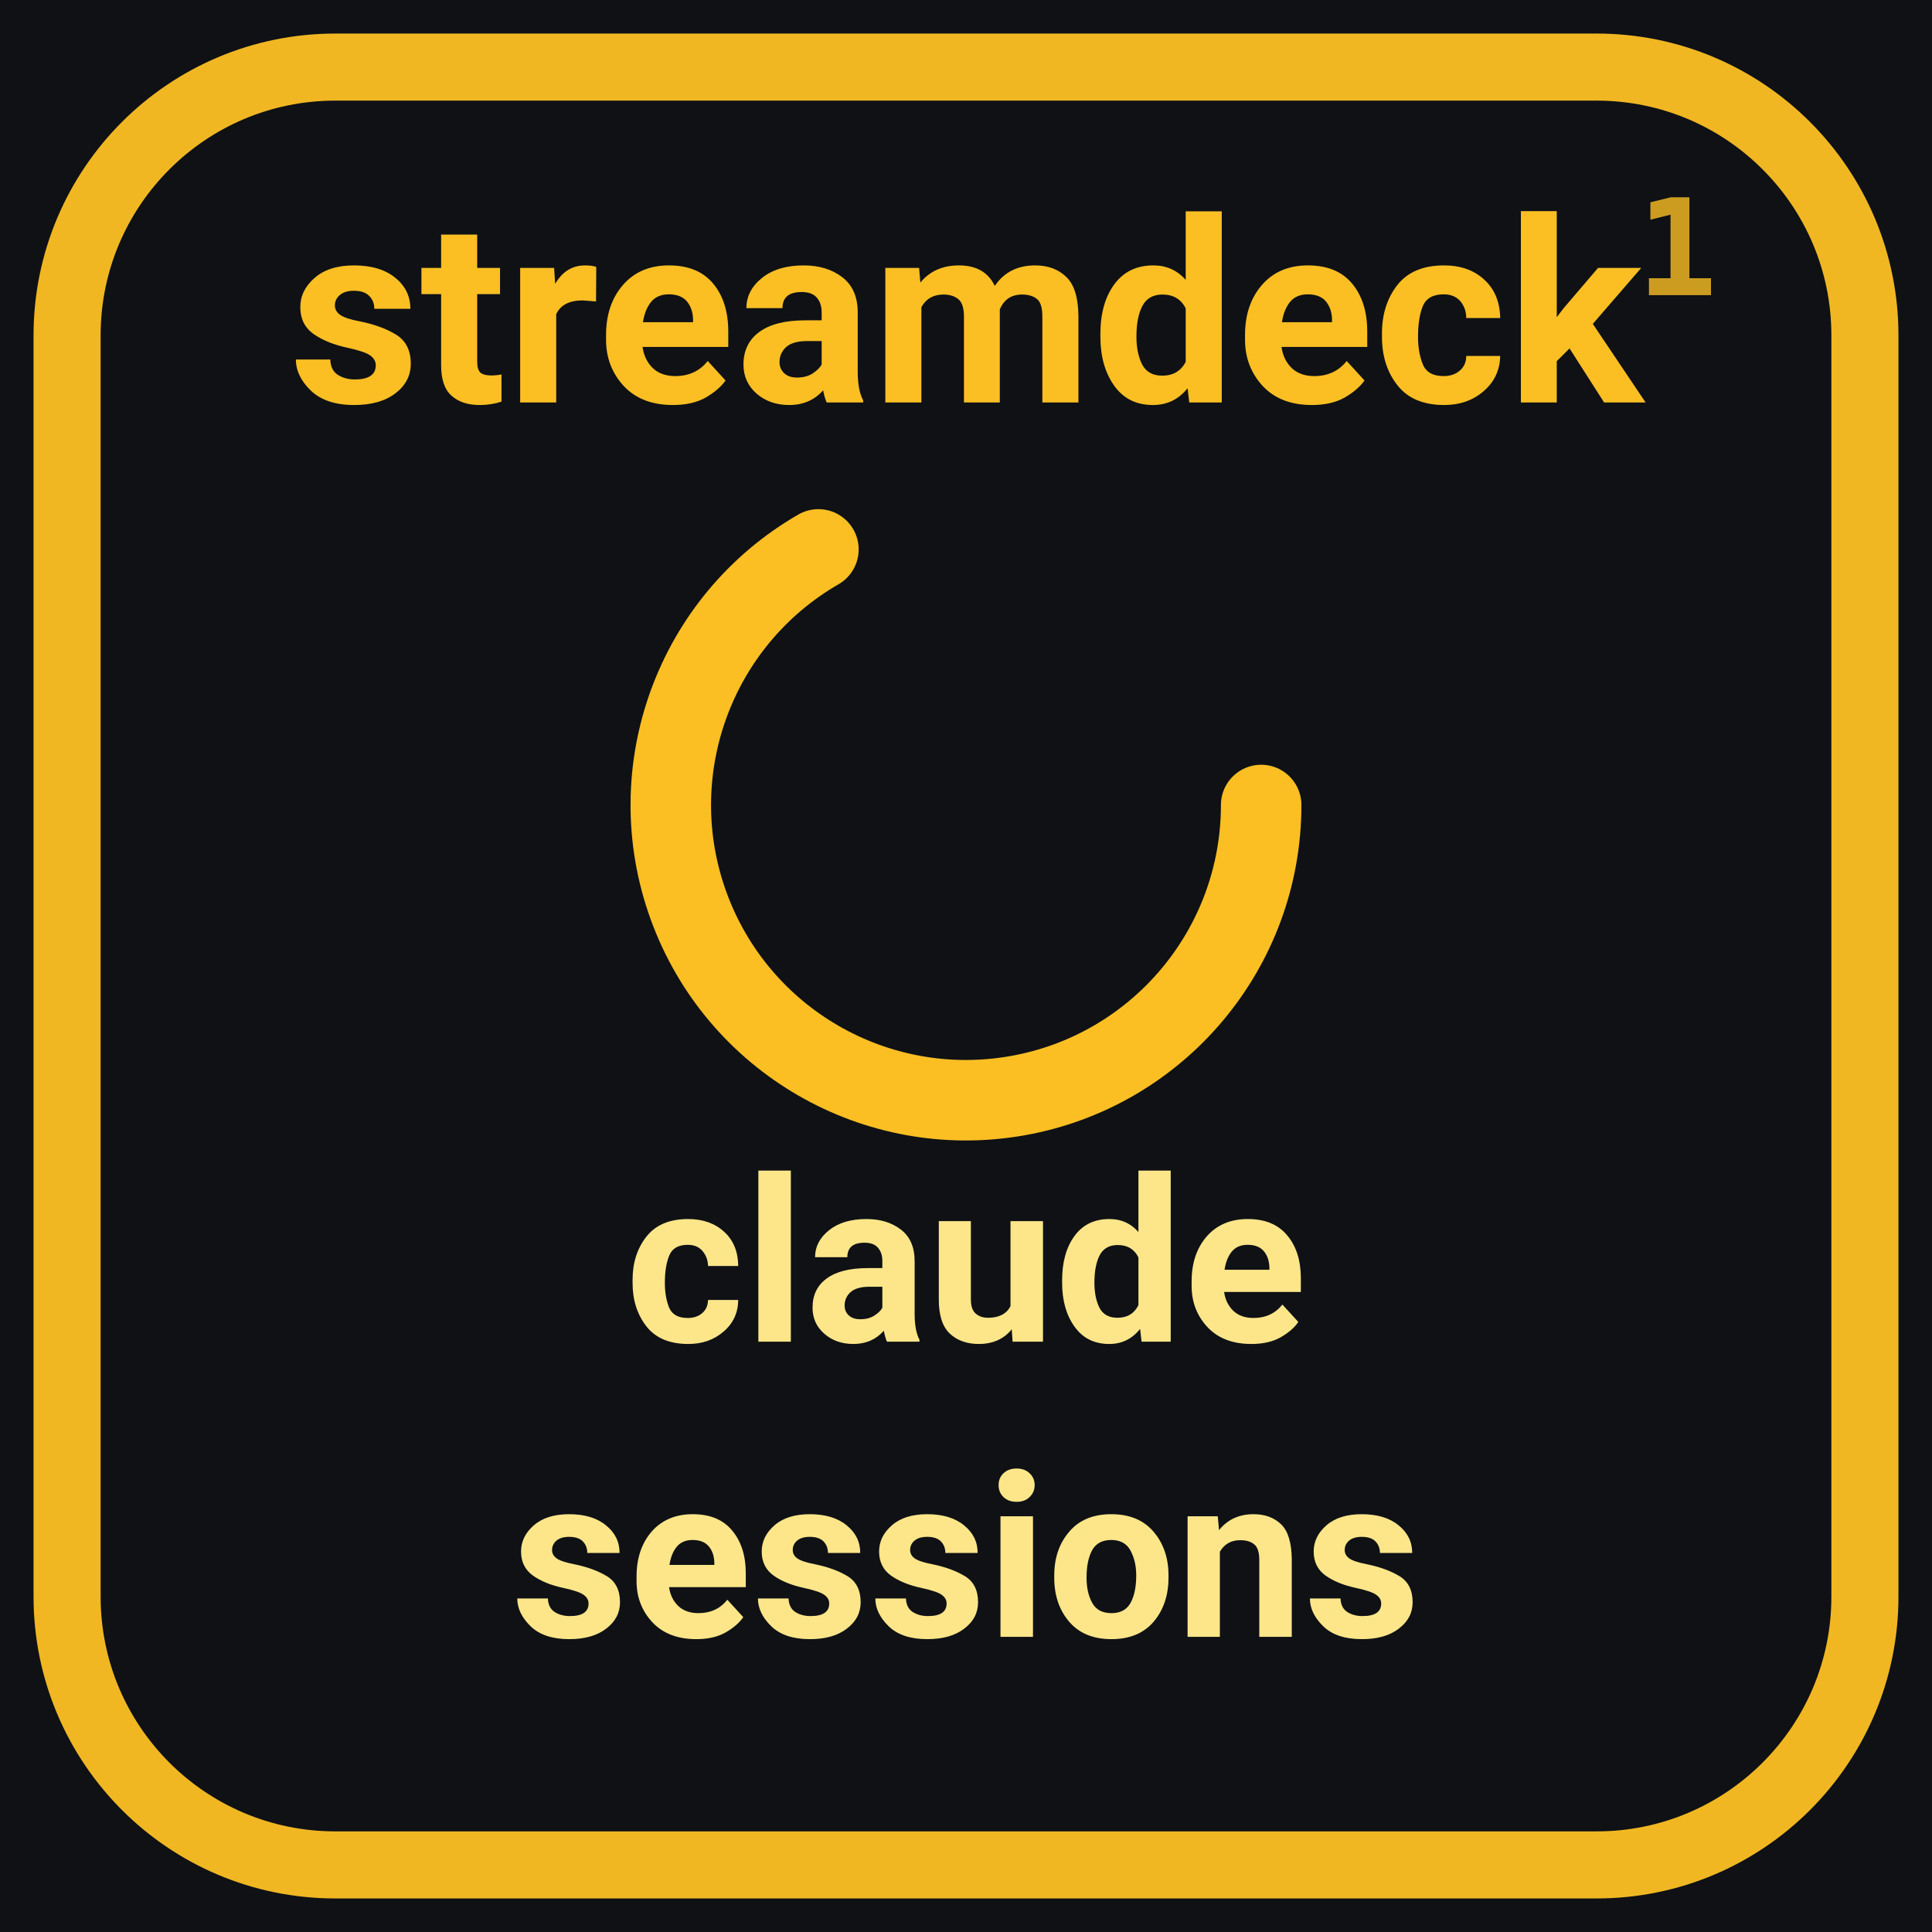
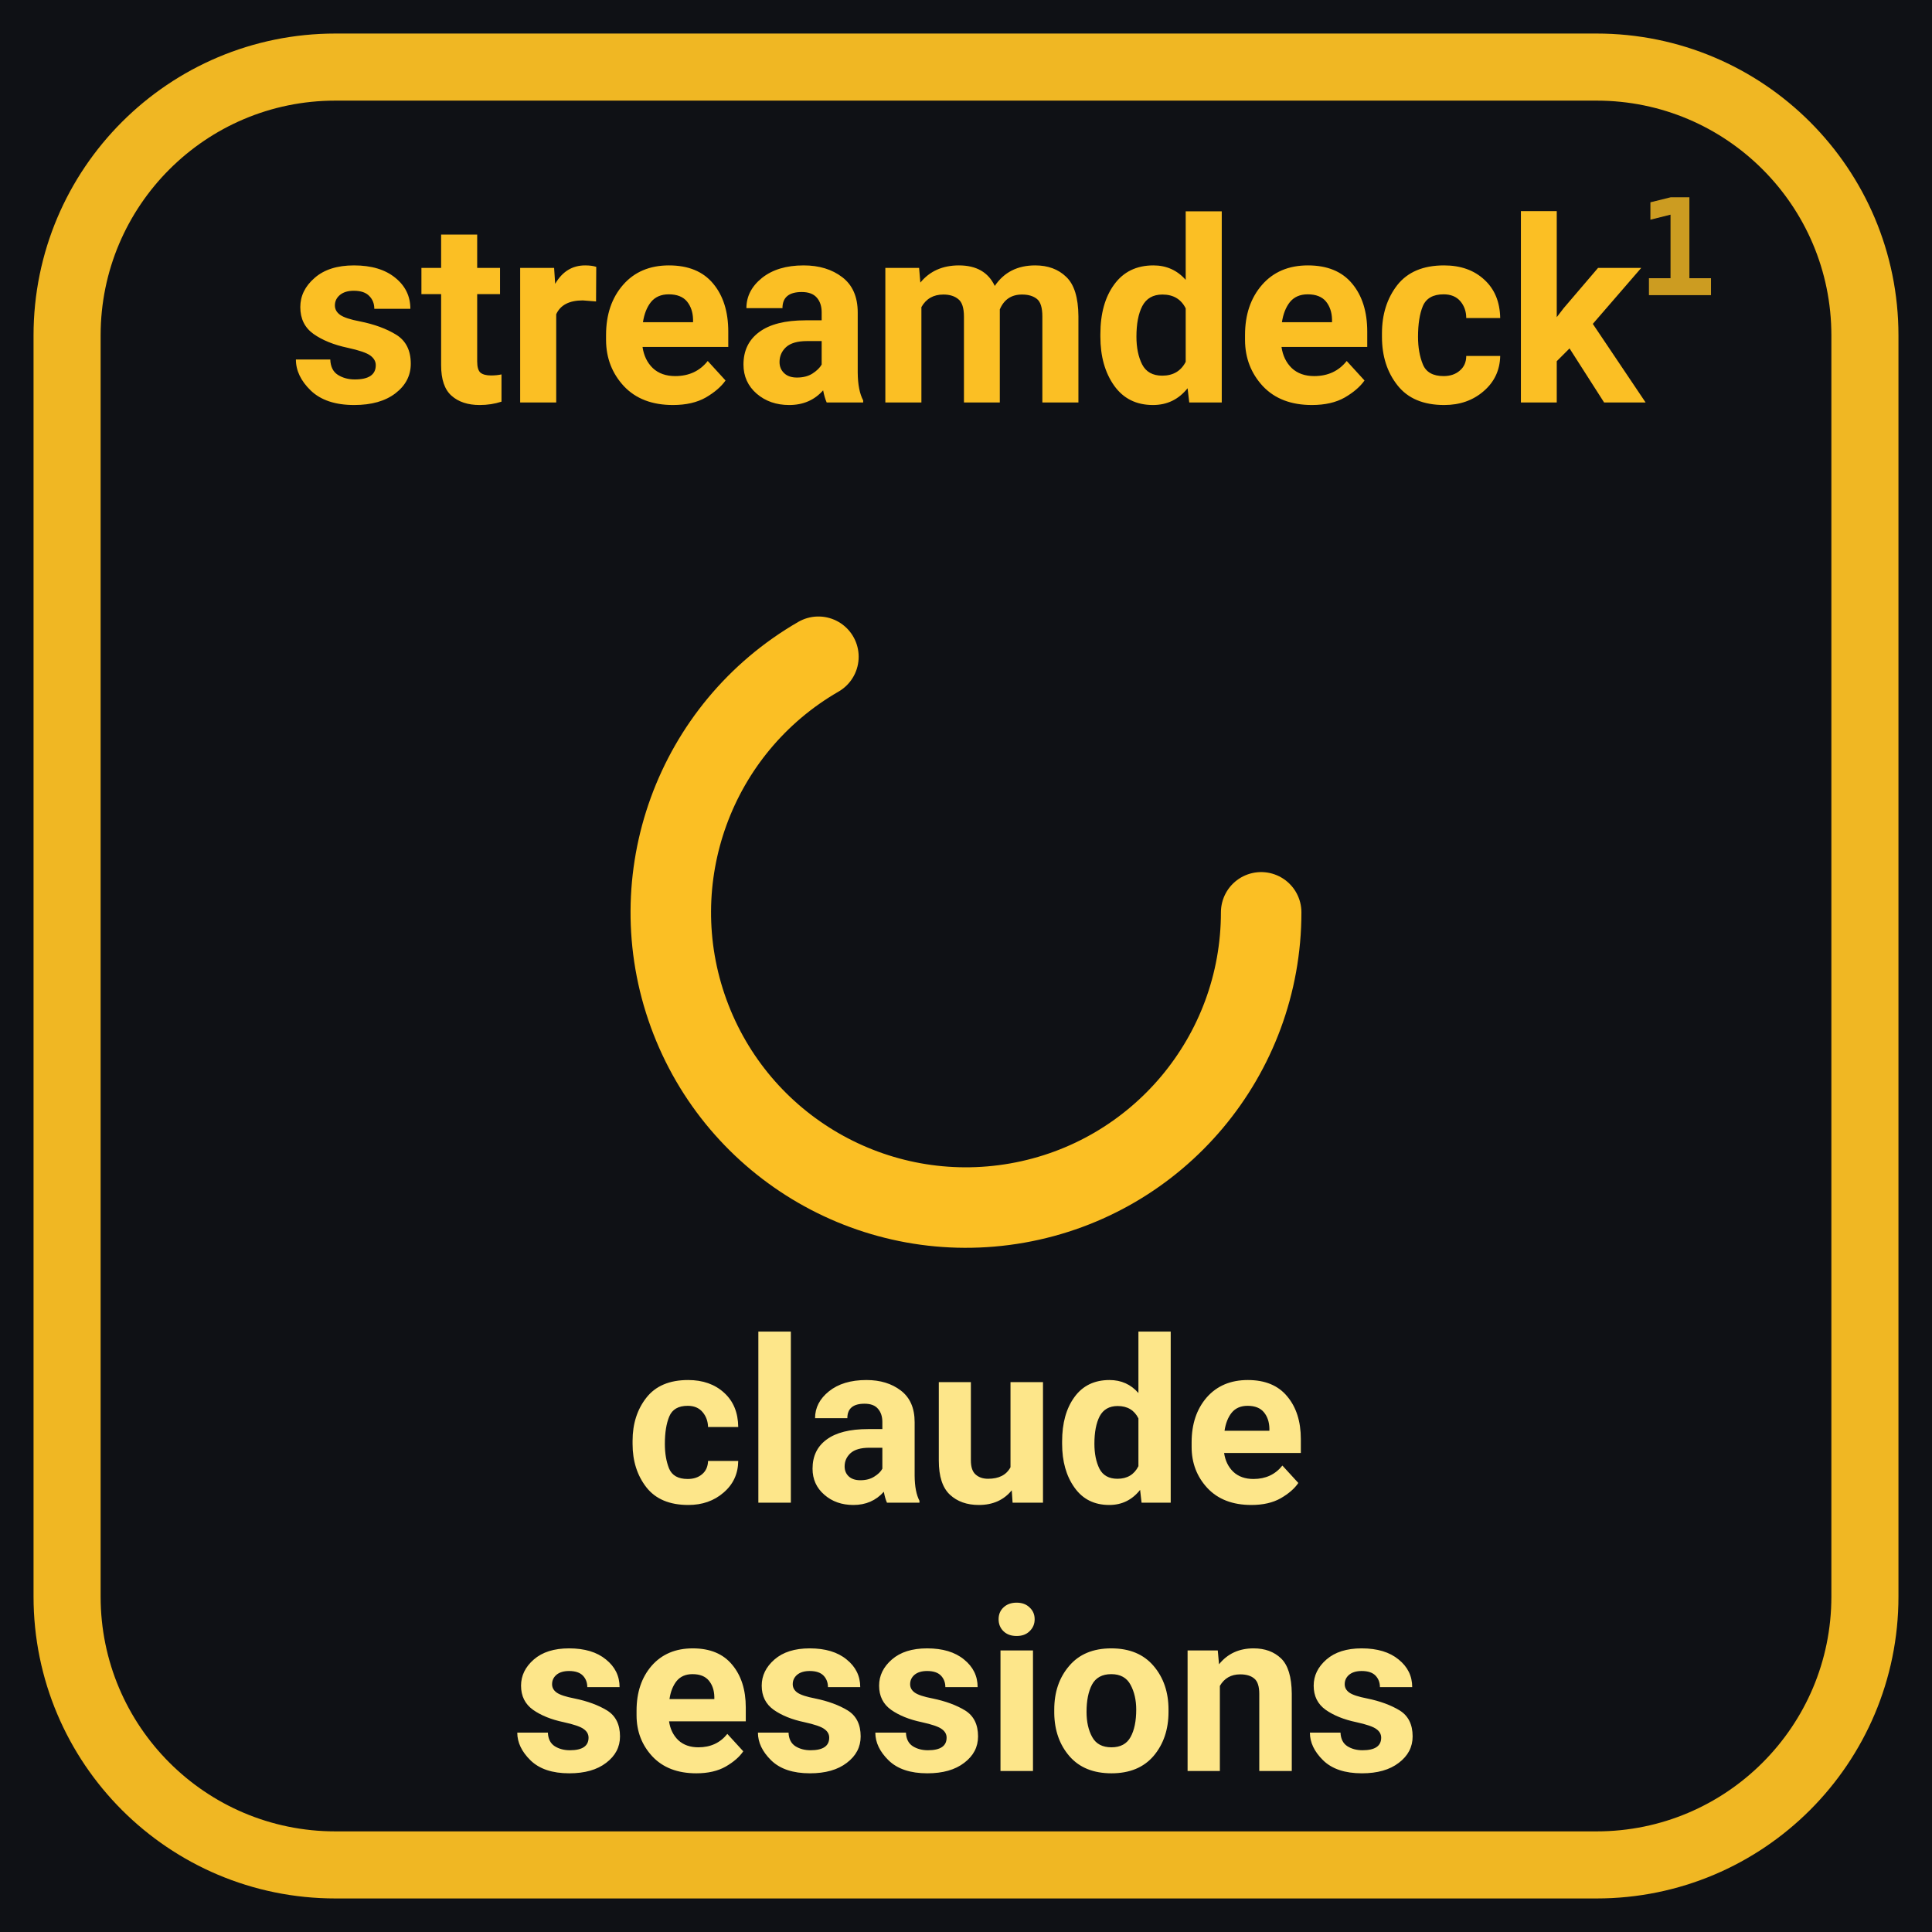
<svg xmlns="http://www.w3.org/2000/svg" width="144" height="144" viewBox="0 0 144 144">
  <rect width="144" height="144" fill="#0f1115" />
  <rect x="5" y="5" width="134" height="134" rx="20" fill="none" stroke="#fbbf24" stroke-width="5" stroke-linejoin="round" opacity="0.95" />
  <text x="128" y="22" font-family="ui-monospace,SFMono-Regular,Menlo,monospace" font-size="10" font-weight="700" fill="#fbbf24" opacity="0.8" text-anchor="end">1</text>
  <text x="72" y="30" font-family="-apple-system,Segoe UI,Roboto,sans-serif" font-size="19" font-weight="700" fill="#fbbf24" text-anchor="middle">streamdeck</text>
-   <g>
+   <g transform="translate(0,8)">
    <path d="M 94.00 60.00 A 22 22 0 1 1 61.00 40.95" fill="none" stroke="#fbbf24" stroke-width="6" stroke-linecap="round" />
  </g>
-   <text x="72" y="100" font-family="-apple-system,Segoe UI,Roboto,sans-serif" font-size="17" font-weight="600" fill="#fde68a" text-anchor="middle">claude</text>
-   <text x="72" y="122" font-family="-apple-system,Segoe UI,Roboto,sans-serif" font-size="17" font-weight="600" fill="#fde68a" text-anchor="middle">sessions</text>
+   <text x="72" y="112" font-family="-apple-system,Segoe UI,Roboto,sans-serif" font-size="17" font-weight="600" fill="#fde68a" text-anchor="middle">claude</text>
+   <text x="72" y="132" font-family="-apple-system,Segoe UI,Roboto,sans-serif" font-size="17" font-weight="600" fill="#fde68a" text-anchor="middle">sessions</text>
</svg>
